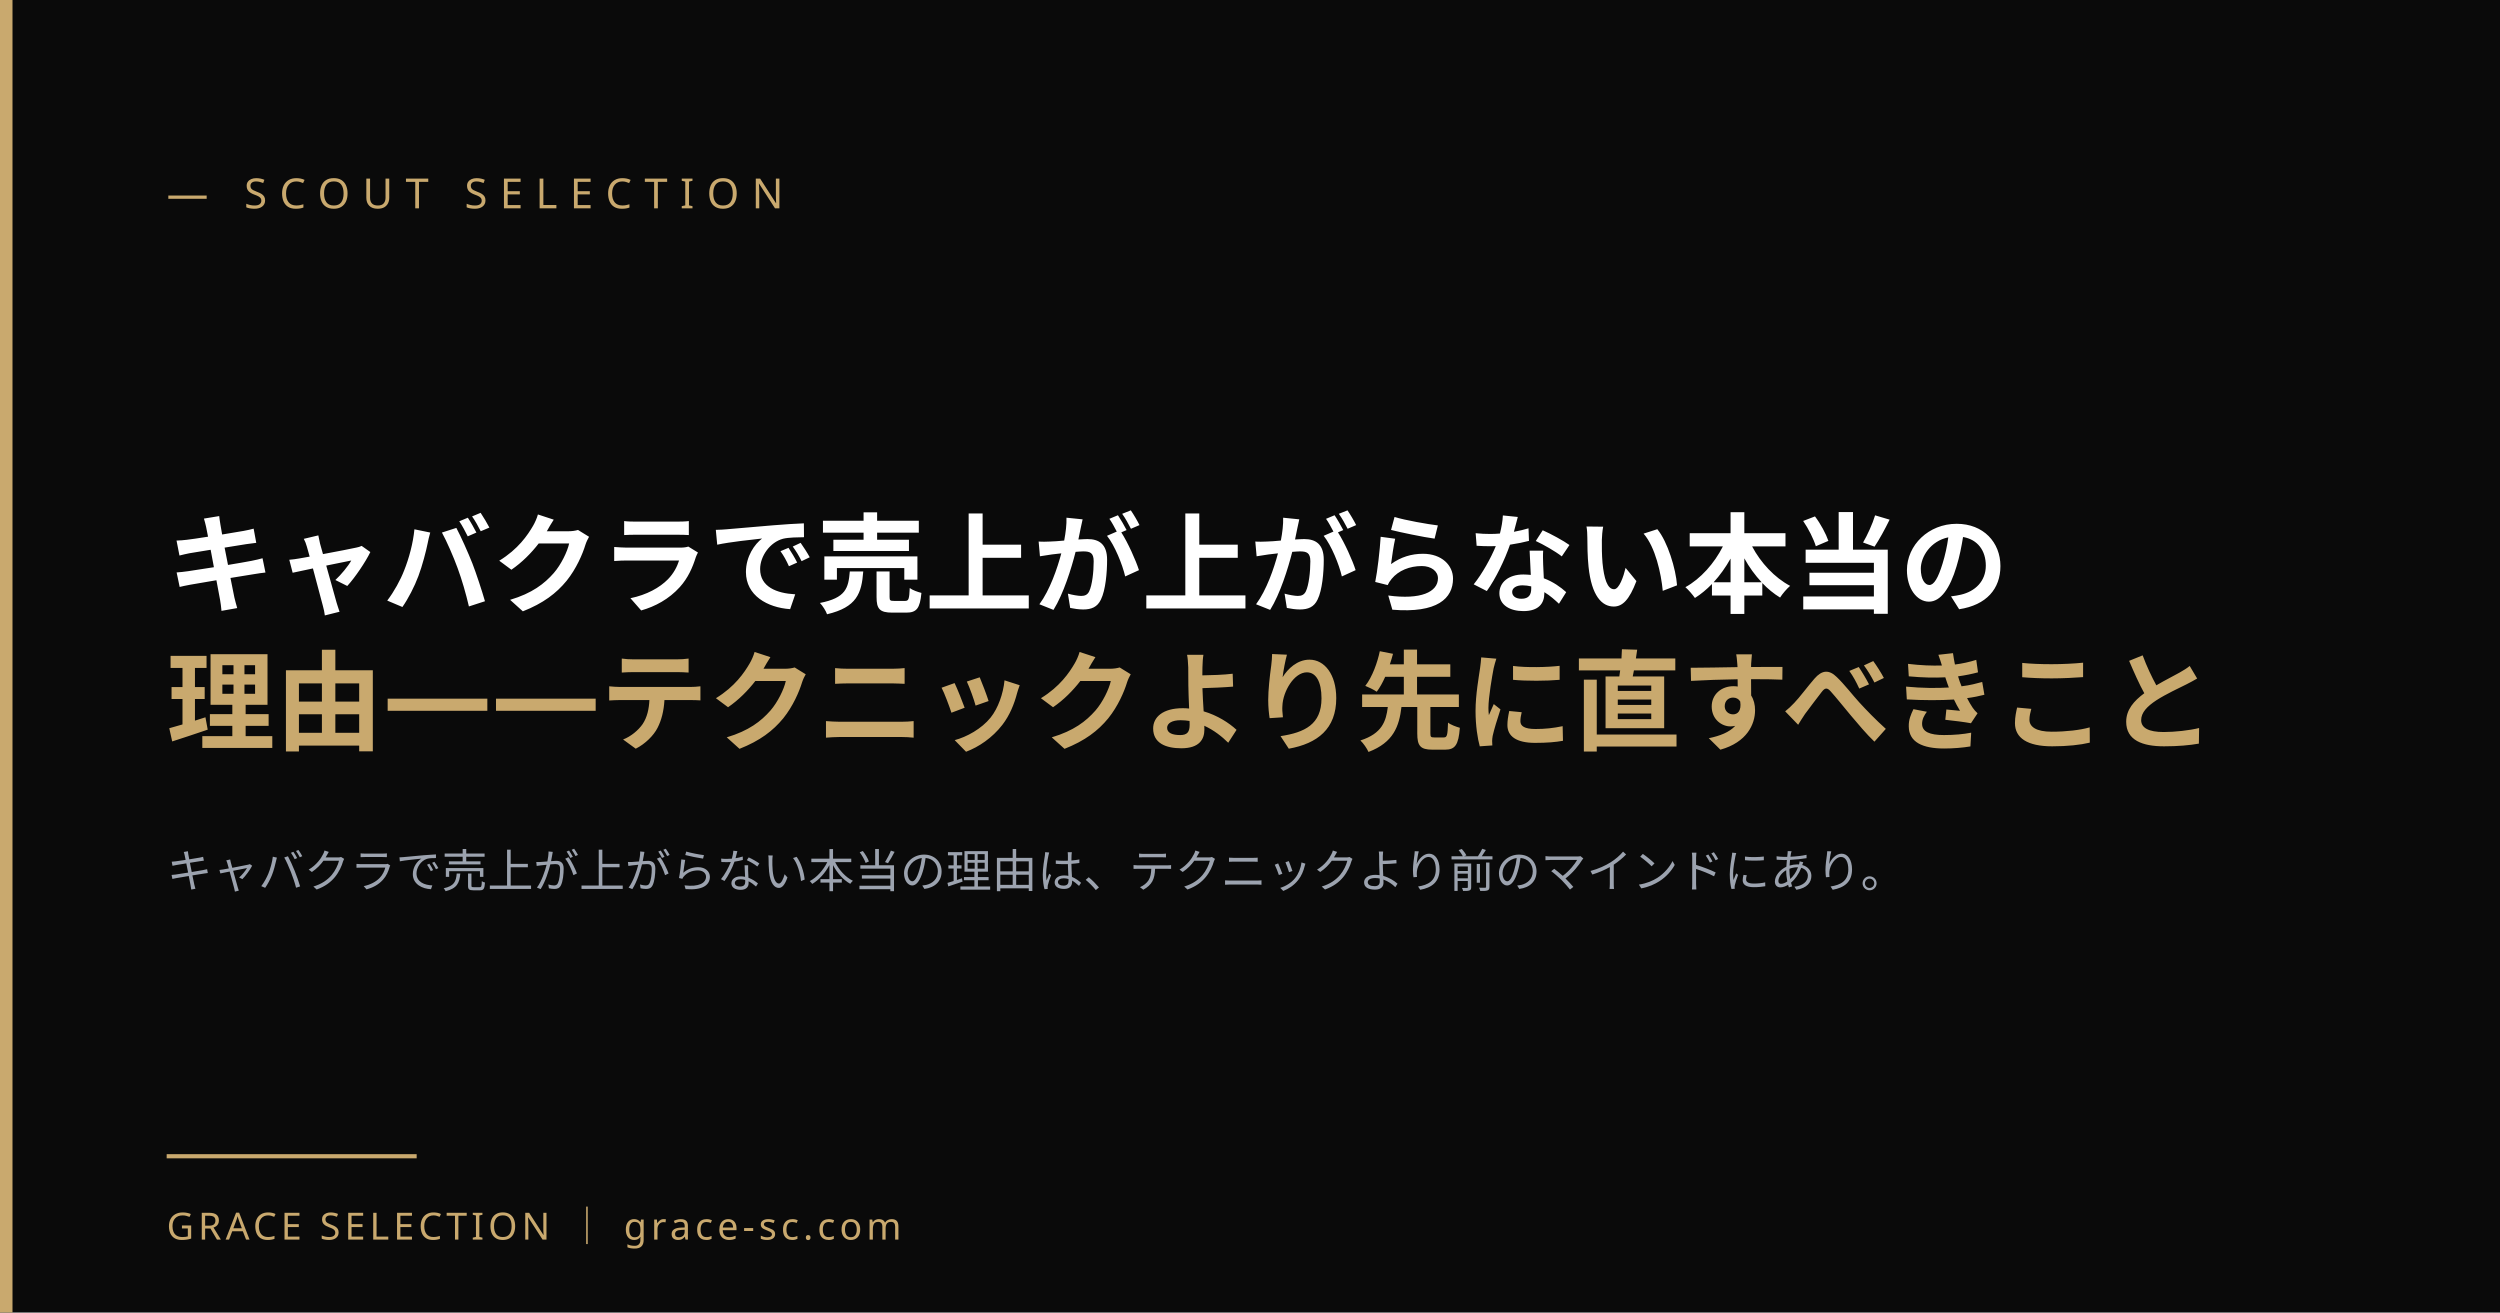
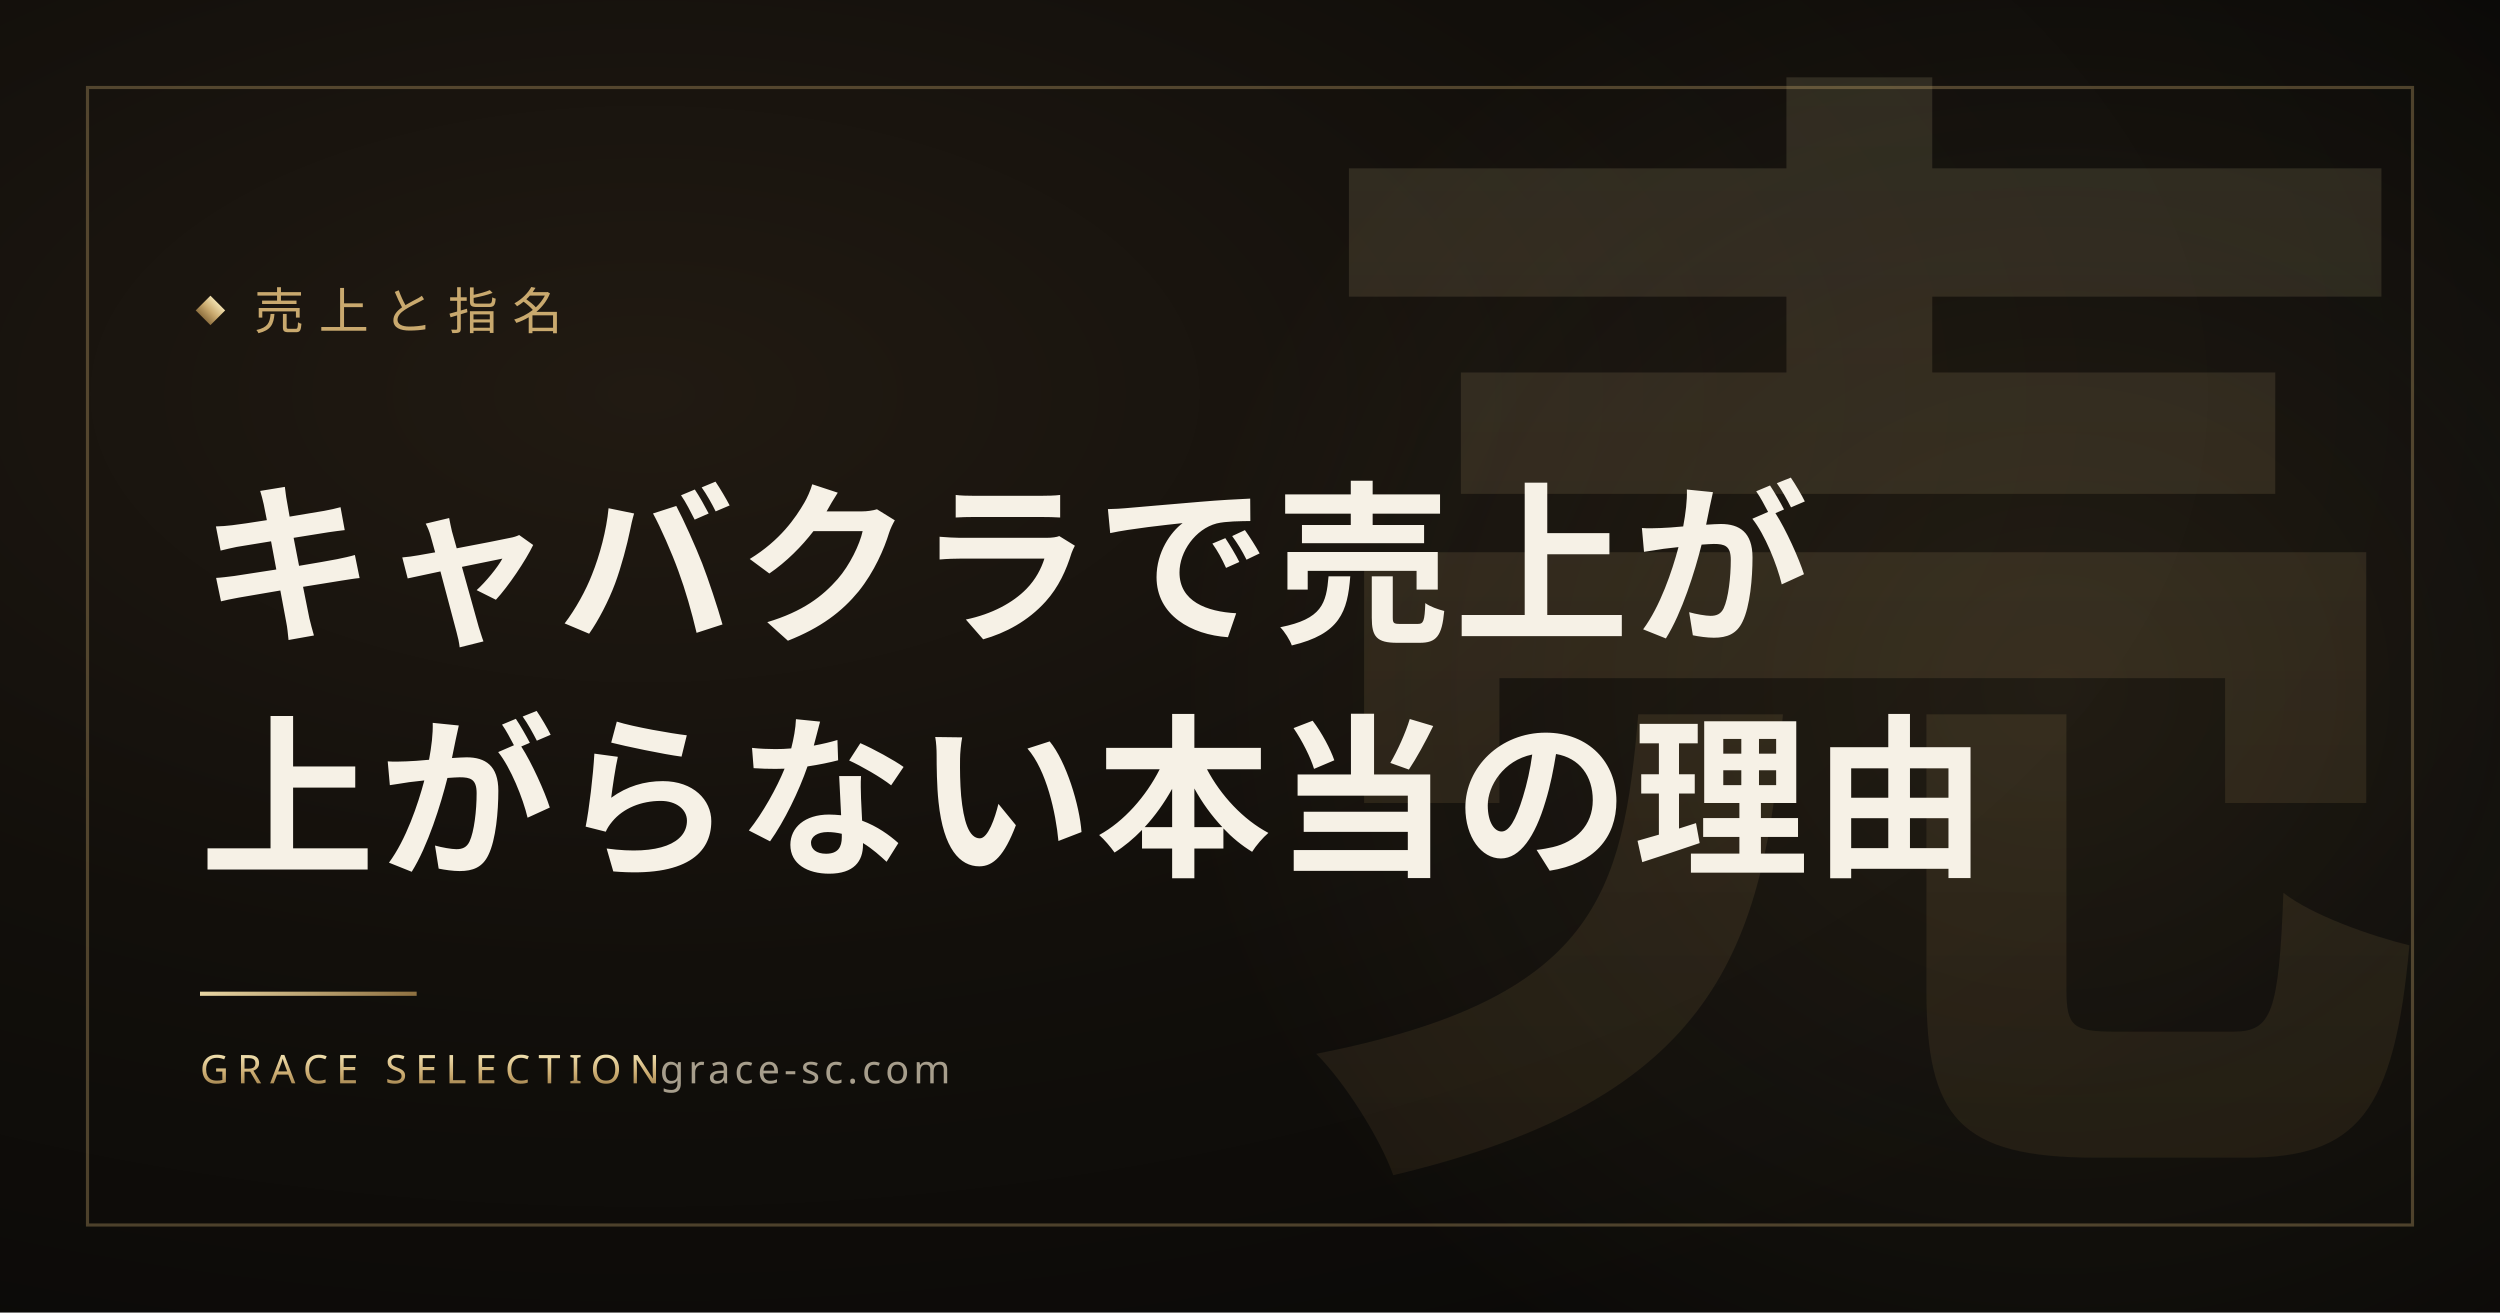
<svg xmlns="http://www.w3.org/2000/svg" viewBox="0 0 1200 630" width="1200" height="630" preserveAspectRatio="xMidYMid slice">
-   <rect width="1200" height="630" fill="#0a0a0a" />
-   <rect x="0" y="0" width="6" height="630" fill="#c9a96e" />
-   <text x="80" y="100" font-family="'Noto Sans JP','Hiragino Sans','Yu Gothic','Meiryo',sans-serif" font-size="20" letter-spacing="6" fill="#c9a96e" font-weight="500">— SCOUT SELECTION</text>
-   <text x="80" y="290" font-family="'Noto Sans JP','Hiragino Sans','Yu Gothic Medium','Meiryo',sans-serif" font-size="52" font-weight="700" fill="#ffffff">キャバクラで売上が上がらない本当の</text>
-   <text x="80" y="356" font-family="'Noto Sans JP','Hiragino Sans','Yu Gothic Medium','Meiryo',sans-serif" font-size="52" font-weight="700" fill="#c9a96e">理由——テクニックより先に直すべきこと</text>
-   <text x="80" y="426" font-family="'Noto Sans JP','Hiragino Sans','Yu Gothic','Meiryo',sans-serif" font-size="22" fill="#9ca3af" font-weight="400">キャバクラで売上が上がらない本当の理由は、テクニックより前のマインドにあり。</text>
-   <line x1="80" y1="555" x2="200" y2="555" stroke="#c9a96e" stroke-width="2" />
-   <text x="80" y="595" font-family="'Noto Sans JP','Hiragino Sans','Yu Gothic','Meiryo',sans-serif" font-size="18" fill="#c9a96e" letter-spacing="2" font-weight="500">GRACE SELECTION ｜ grace-sc.com</text>
+   <defs>
+     <radialGradient id="warm" cx="26%" cy="30%" r="80%">
+       <stop offset="0%" stop-color="#211A12" />
+       <stop offset="55%" stop-color="#120F0B" />
+       <stop offset="100%" stop-color="#0B0A08" />
+     </radialGradient>
+     <radialGradient id="lift" cx="50%" cy="50%" r="50%">
+       <stop offset="0%" stop-color="#C9A96E" stop-opacity="0.10" />
+       <stop offset="100%" stop-color="#C9A96E" stop-opacity="0" />
+     </radialGradient>
+     <linearGradient id="foil" x1="0" y1="0" x2="0" y2="1">
+       <stop offset="0%" stop-color="#F0DFAE" />
+       <stop offset="52%" stop-color="#C9A96E" />
+       <stop offset="100%" stop-color="#8E7040" />
+     </linearGradient>
+     <linearGradient id="foilrule" x1="0" y1="0" x2="1" y2="0">
+       <stop offset="0%" stop-color="#E8D5A3" />
+       <stop offset="100%" stop-color="#8E7040" />
+     </linearGradient>
+   </defs>
+   <rect width="1200" height="630" fill="url(#warm)" />
+   <ellipse cx="985" cy="330" rx="420" ry="380" fill="url(#lift)" />
+   <text x="1175" y="512" text-anchor="end" font-family="'Noto Serif JP','Hiragino Mincho ProN','Yu Mincho','BIZ UDPMincho',serif" font-size="560" font-weight="600" fill="url(#foil)" opacity="0.13">売</text>
+   <rect x="42" y="42" width="1116" height="546" fill="none" stroke="#C9A96E" stroke-opacity="0.34" stroke-width="1.5" />
+   <rect x="96" y="144" width="10" height="10" transform="rotate(45 101 149)" fill="url(#foil)" />
+   <text x="122" y="158" font-family="'Noto Sans JP','Hiragino Sans','Yu Gothic','Meiryo',sans-serif" font-size="24" letter-spacing="7" font-weight="500" fill="#C9A96E">売上と指名</text>
+   <text x="96" y="302" font-family="'Noto Serif JP','Hiragino Mincho ProN','Yu Mincho','BIZ UDPMincho',serif" font-size="84" font-weight="600" fill="#F6F1E6" letter-spacing="2">キャバクラで売上が</text>
+   <text x="96" y="414" font-family="'Noto Serif JP','Hiragino Mincho ProN','Yu Mincho','BIZ UDPMincho',serif" font-size="84" font-weight="600" fill="#F6F1E6" letter-spacing="2">上がらない本当の理由</text>
+   <rect x="96" y="476" width="104" height="2" fill="url(#foilrule)" />
+   <text x="96" y="520" font-family="'Noto Sans JP','Hiragino Sans','Yu Gothic','Meiryo',sans-serif" font-size="19" letter-spacing="4" font-weight="500" fill="url(#foil)">GRACE SELECTION<tspan fill="#A79E8C" letter-spacing="2" font-weight="400">　grace-sc.com</tspan>
+   </text>
</svg>
